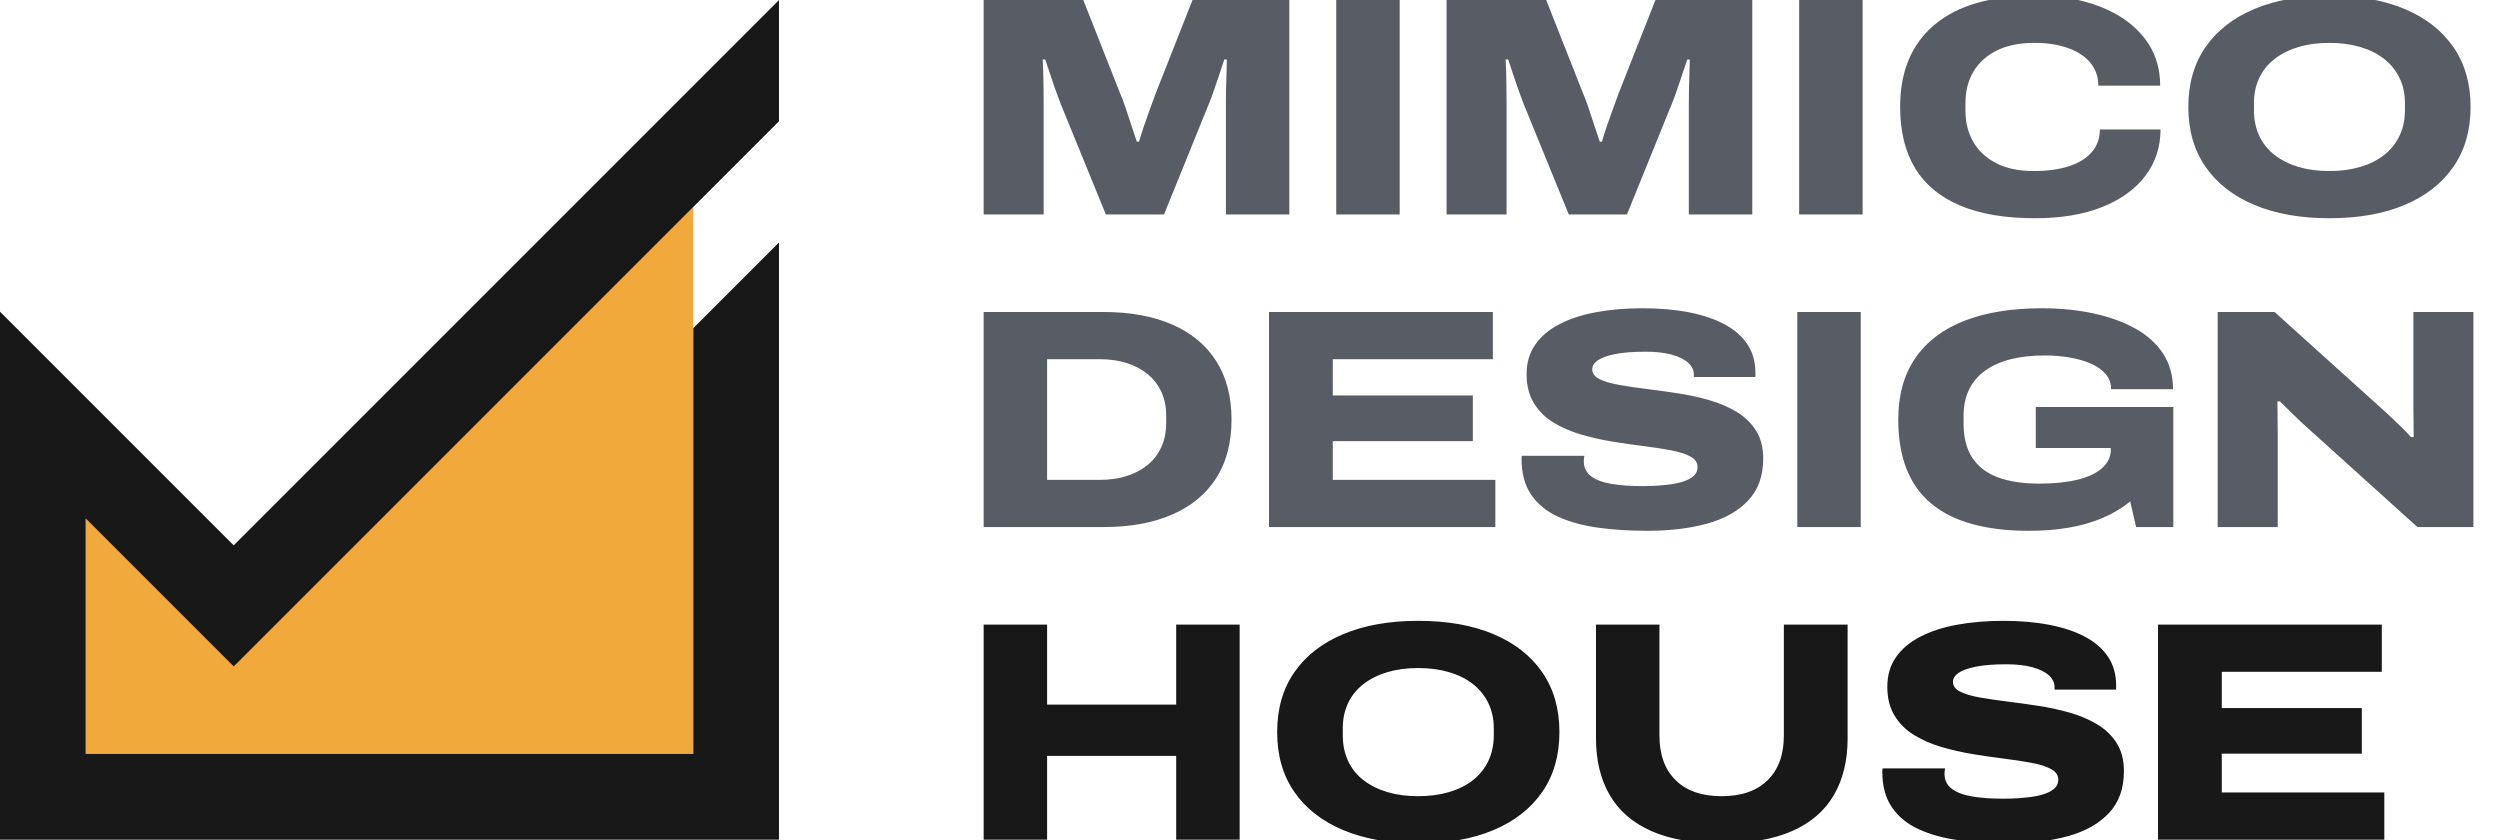
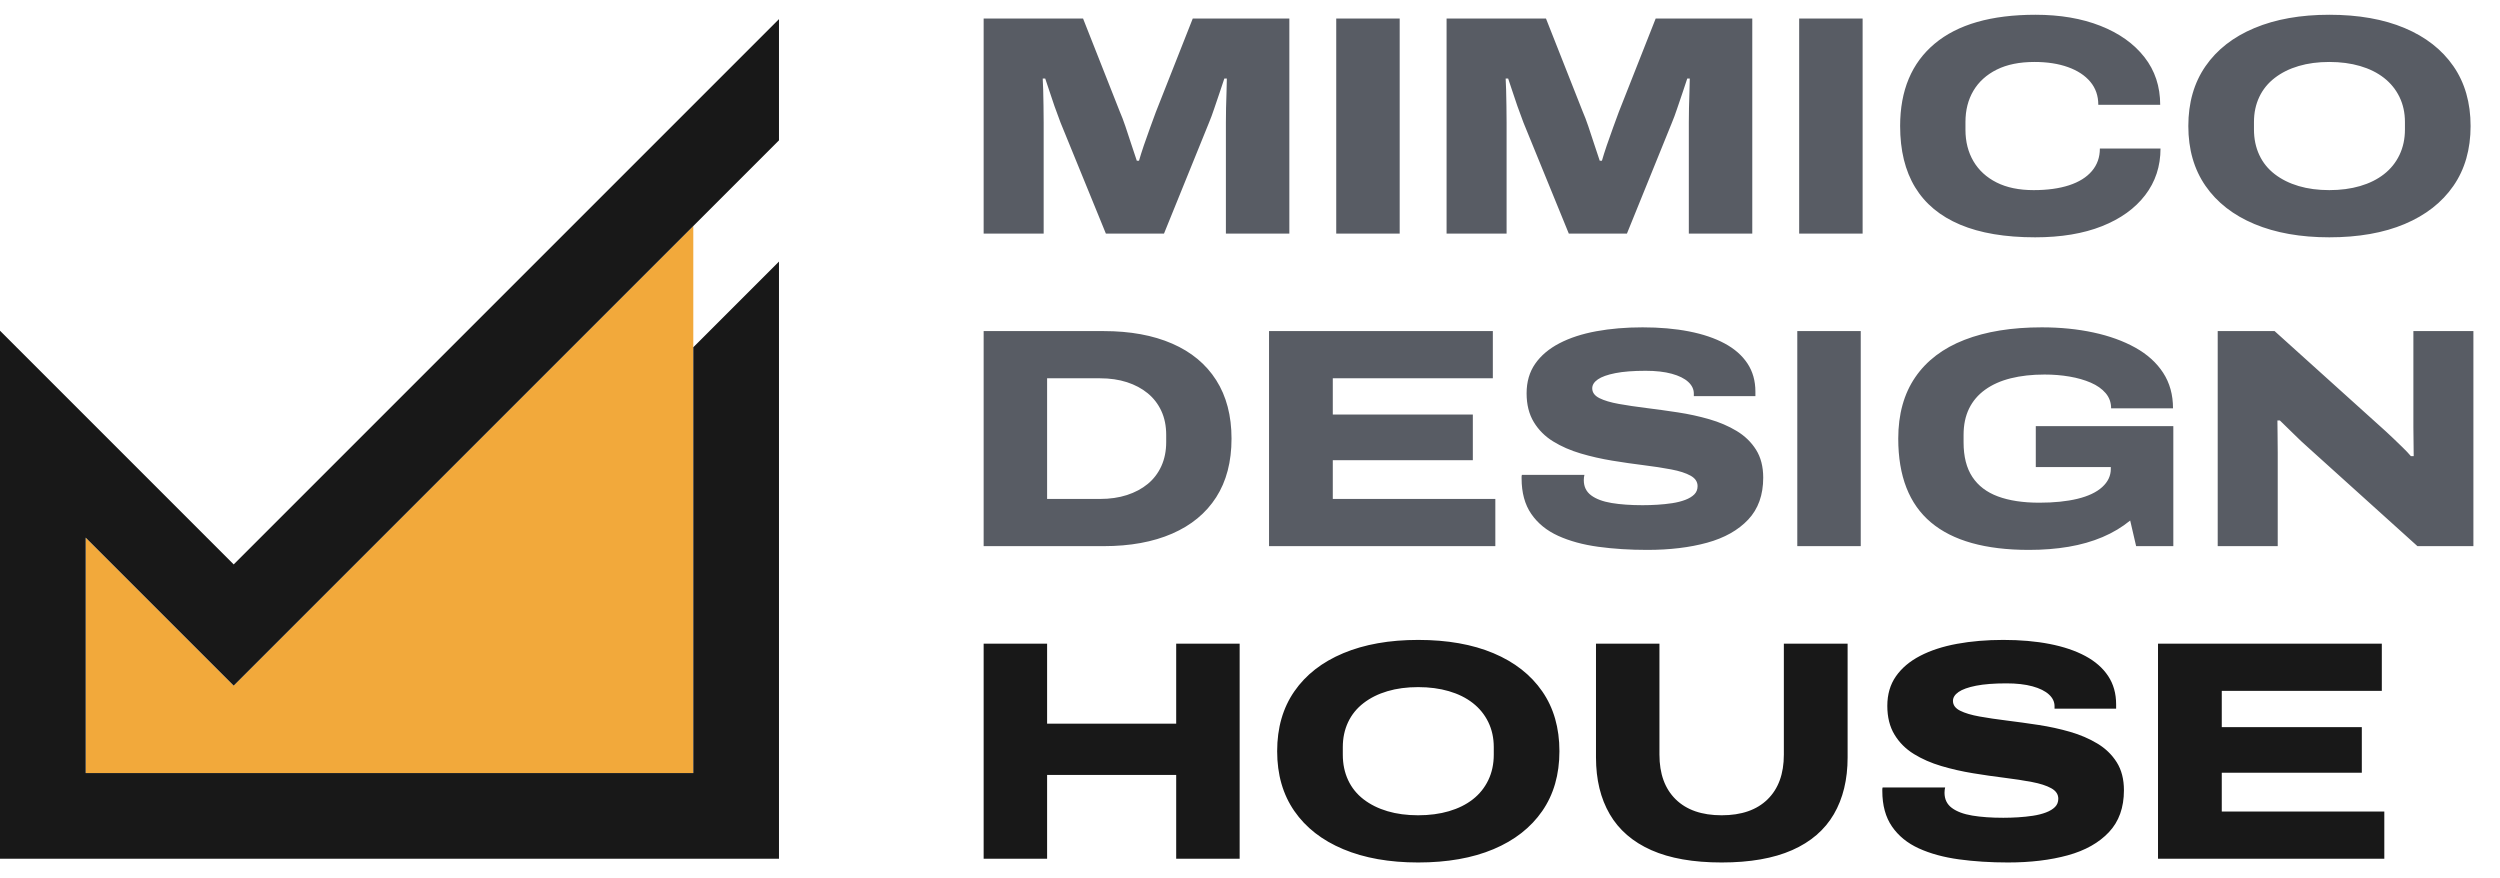
- <svg xmlns="http://www.w3.org/2000/svg" viewBox="0 0 393.05 132.00" width="393" height="132" role="img" aria-label="Mimico Design House">
-   <g transform="translate(0.00 0.00) scale(1.22472)">
-     <path fill="#F2A93B" d="M11 66.56L30 85.56L89 26.56V96.78H11Z" />
-     <path fill="#181818" d="M0 40L30 70L100 0V15.56L30 85.56L11 66.56V96.78H89V42.12L100 31.12V107.78H0Z" />
+ <svg xmlns="http://www.w3.org/2000/svg" viewBox="0 0 393.05 138.00" width="393" height="138" role="img" aria-label="Mimico Design House">
+   <g transform="translate(0 3.00)">
+     <g transform="translate(0.00 0.00) scale(1.22472)">
+       <path fill="#F2A93B" d="M11 66.56L30 85.56L89 26.56V96.78H11Z" />
+       <path fill="#181818" d="M0 40L30 70L100 0V15.56L30 85.56L11 66.56V96.78H89V42.12L100 31.12V107.78H0Z" />
+     </g>
+     <path fill="#585C64" d="M154.649 33.713V-0.098H170.277L176.076 14.596Q176.469 15.48 176.936 16.856Q177.402 18.232 177.869 19.682Q178.336 21.132 178.729 22.262H179.073Q179.368 21.23 179.835 19.854Q180.302 18.478 180.818 17.077Q181.334 15.677 181.727 14.596L187.526 -0.098H202.711V33.713H192.735V16.267Q192.735 15.235 192.76 13.957Q192.784 12.679 192.834 11.45Q192.883 10.222 192.883 9.337H192.49Q192.195 10.271 191.752 11.549Q191.31 12.827 190.892 14.08Q190.475 15.333 190.082 16.267L183.005 33.713H173.864L166.738 16.267Q166.247 14.989 165.78 13.662Q165.313 12.335 164.945 11.18Q164.576 10.025 164.33 9.337H163.937Q163.986 10.025 164.011 11.156Q164.035 12.286 164.06 13.613Q164.085 14.94 164.085 16.267V33.713ZM210.083 33.713V-0.098H220.059V33.713ZM227.431 33.713V-0.098H243.058L248.857 14.596Q249.251 15.48 249.717 16.856Q250.184 18.232 250.651 19.682Q251.118 21.132 251.511 22.262H251.855Q252.15 21.23 252.617 19.854Q253.084 18.478 253.6 17.077Q254.116 15.677 254.509 14.596L260.308 -0.098H275.493V33.713H265.517V16.267Q265.517 15.235 265.542 13.957Q265.566 12.679 265.615 11.45Q265.665 10.222 265.665 9.337H265.271Q264.977 10.271 264.534 11.549Q264.092 12.827 263.674 14.08Q263.257 15.333 262.863 16.267L255.787 33.713H246.646L239.52 16.267Q239.029 14.989 238.562 13.662Q238.095 12.335 237.726 11.18Q237.358 10.025 237.112 9.337H236.719Q236.768 10.025 236.793 11.156Q236.817 12.286 236.842 13.613Q236.866 14.94 236.866 16.267V33.713ZM282.865 33.713V-0.098H292.841V33.713ZM319.968 34.302Q312.892 34.302 308.174 32.312Q303.456 30.322 301.097 26.439Q298.738 22.557 298.738 16.807Q298.738 8.404 304.169 3.858Q309.599 -0.688 320.017 -0.688Q325.816 -0.688 330.239 1.057Q334.662 2.801 337.144 5.971Q339.626 9.141 339.626 13.465H329.895Q329.895 11.352 328.642 9.853Q327.389 8.354 325.128 7.544Q322.868 6.733 319.87 6.733Q316.332 6.733 313.924 7.937Q311.516 9.141 310.262 11.254Q309.009 13.367 309.009 16.168V17.397Q309.009 20.198 310.262 22.336Q311.516 24.474 313.899 25.678Q316.283 26.882 319.723 26.882Q322.966 26.882 325.3 26.12Q327.635 25.358 328.888 23.884Q330.141 22.41 330.141 20.345H339.675Q339.675 24.523 337.267 27.668Q334.859 30.813 330.461 32.558Q326.062 34.302 319.968 34.302ZM366.213 34.302Q359.431 34.302 354.443 32.214Q349.455 30.125 346.752 26.218Q344.049 22.311 344.049 16.807Q344.049 11.303 346.752 7.396Q349.455 3.489 354.443 1.401Q359.431 -0.688 366.213 -0.688Q373.093 -0.688 378.056 1.401Q383.02 3.489 385.723 7.396Q388.426 11.303 388.426 16.807Q388.426 22.311 385.723 26.218Q383.02 30.125 378.056 32.214Q373.093 34.302 366.213 34.302ZM366.213 26.882Q368.866 26.882 371.053 26.243Q373.24 25.604 374.813 24.375Q376.385 23.147 377.245 21.353Q378.105 19.559 378.105 17.348V16.168Q378.105 14.006 377.245 12.237Q376.385 10.468 374.813 9.239Q373.24 8.01 371.053 7.372Q368.866 6.733 366.213 6.733Q363.559 6.733 361.396 7.372Q359.234 8.01 357.637 9.239Q356.04 10.468 355.204 12.237Q354.369 14.006 354.369 16.168V17.348Q354.369 19.559 355.204 21.353Q356.04 23.147 357.637 24.375Q359.234 25.604 361.396 26.243Q363.559 26.882 366.213 26.882Z" />
+     <path fill="#585C64" d="M154.649 82.856V49.045H173.52Q179.761 49.045 184.283 51.011Q188.804 52.977 191.212 56.761Q193.62 60.545 193.62 65.951Q193.62 71.406 191.212 75.165Q188.804 78.925 184.283 80.891Q179.761 82.856 173.52 82.856ZM164.625 75.436H172.93Q175.289 75.436 177.181 74.821Q179.073 74.207 180.449 73.077Q181.825 71.946 182.587 70.276Q183.349 68.605 183.349 66.491V65.361Q183.349 63.248 182.587 61.602Q181.825 59.955 180.449 58.825Q179.073 57.695 177.181 57.08Q175.289 56.466 172.93 56.466H164.625ZM199.517 82.856V49.045H234.704V56.466H209.542V62.167H231.559V69.342H209.542V75.436H235.097V82.856ZM258.981 83.446Q254.853 83.446 251.265 82.955Q247.678 82.463 244.975 81.235Q242.272 80.006 240.749 77.794Q239.225 75.583 239.225 72.192Q239.225 72.094 239.225 71.946Q239.225 71.799 239.274 71.652H249.103Q249.054 71.848 249.029 72.045Q249.005 72.241 249.005 72.487Q249.005 74.01 250.16 74.87Q251.315 75.73 253.379 76.074Q255.443 76.418 258.244 76.418Q259.374 76.418 260.578 76.345Q261.782 76.271 262.913 76.099Q264.043 75.927 264.952 75.583Q265.861 75.239 266.377 74.723Q266.893 74.207 266.893 73.421Q266.893 72.389 265.787 71.774Q264.682 71.16 262.741 70.792Q260.799 70.423 258.416 70.128Q256.032 69.833 253.477 69.415Q250.921 68.998 248.513 68.285Q246.105 67.573 244.189 66.393Q242.272 65.214 241.142 63.346Q240.012 61.479 240.012 58.825Q240.012 56.122 241.363 54.181Q242.714 52.24 245.172 50.962Q247.629 49.684 250.971 49.07Q254.312 48.456 258.244 48.456Q262.274 48.456 265.542 49.095Q268.81 49.733 271.144 50.987Q273.478 52.24 274.732 54.132Q275.985 56.024 275.985 58.579V59.267H266.303V58.874Q266.303 57.842 265.419 57.031Q264.534 56.22 262.839 55.754Q261.143 55.287 258.735 55.287Q255.836 55.287 253.968 55.655Q252.101 56.024 251.216 56.638Q250.332 57.252 250.332 58.039Q250.332 59.022 251.462 59.587Q252.592 60.152 254.509 60.496Q256.426 60.84 258.809 61.135Q261.192 61.43 263.773 61.823Q266.353 62.216 268.736 62.904Q271.12 63.592 273.036 64.747Q274.953 65.902 276.083 67.695Q277.213 69.489 277.213 72.094Q277.213 76.173 274.854 78.679Q272.496 81.185 268.392 82.316Q264.289 83.446 258.981 83.446ZM282.57 82.856V49.045H292.546V82.856ZM318.985 83.446Q308.714 83.446 303.579 79.121Q298.443 74.797 298.443 65.951Q298.443 60.201 301.122 56.294Q303.8 52.387 308.862 50.421Q313.924 48.456 321 48.456Q325.374 48.456 329.134 49.267Q332.893 50.077 335.719 51.65Q338.545 53.223 340.093 55.606Q341.641 57.99 341.641 61.184H331.91Q331.91 59.808 331.05 58.8Q330.19 57.793 328.716 57.154Q327.242 56.515 325.374 56.196Q323.507 55.876 321.443 55.876Q318.494 55.876 316.135 56.466Q313.776 57.056 312.105 58.26Q310.434 59.464 309.574 61.233Q308.714 63.002 308.714 65.361V66.541Q308.714 69.882 310.09 71.971Q311.466 74.06 314.12 75.042Q316.774 76.025 320.607 76.025Q324.096 76.025 326.627 75.411Q329.158 74.797 330.51 73.568Q331.861 72.34 331.861 70.718V70.423H320.067V63.985H341.69V82.856H335.842L334.908 78.827Q332.991 80.399 330.559 81.431Q328.126 82.463 325.227 82.955Q322.327 83.446 318.985 83.446ZM348.668 82.856V49.045H357.612L375.108 64.821Q375.55 65.214 376.262 65.902Q376.975 66.59 377.737 67.327Q378.499 68.064 379.039 68.703H379.481Q379.481 67.818 379.457 66.491Q379.432 65.165 379.432 64.133V49.045H388.868V82.856H380.071L362.969 67.425Q361.79 66.393 360.512 65.115Q359.234 63.838 358.448 63.101H358.055Q358.055 63.739 358.079 65.165Q358.104 66.59 358.104 68.211V82.856Z" />
+     <path fill="#181818" d="M154.649 132.0V98.189H164.625V110.77H184.921V98.189H194.898V132.0H184.921V118.829H164.625V132.0ZM222.959 132.59Q216.177 132.59 211.189 130.501Q206.201 128.413 203.498 124.506Q200.795 120.599 200.795 115.095Q200.795 109.59 203.498 105.684Q206.201 101.777 211.189 99.688Q216.177 97.599 222.959 97.599Q229.839 97.599 234.802 99.688Q239.766 101.777 242.469 105.684Q245.172 109.59 245.172 115.095Q245.172 120.599 242.469 124.506Q239.766 128.413 234.802 130.501Q229.839 132.59 222.959 132.59ZM222.959 125.169Q225.612 125.169 227.799 124.53Q229.986 123.891 231.559 122.663Q233.131 121.434 233.991 119.64Q234.851 117.847 234.851 115.635V114.456Q234.851 112.293 233.991 110.524Q233.131 108.755 231.559 107.526Q229.986 106.298 227.799 105.659Q225.612 105.02 222.959 105.02Q220.305 105.02 218.143 105.659Q215.98 106.298 214.383 107.526Q212.786 108.755 211.95 110.524Q211.115 112.293 211.115 114.456V115.635Q211.115 117.847 211.95 119.64Q212.786 121.434 214.383 122.663Q215.98 123.891 218.143 124.53Q220.305 125.169 222.959 125.169ZM270.677 132.59Q263.994 132.59 259.62 130.649Q255.246 128.707 253.084 124.997Q250.921 121.287 250.921 116.077V98.189H260.898V115.635Q260.898 120.156 263.453 122.663Q266.009 125.169 270.677 125.169Q275.346 125.169 277.901 122.663Q280.457 120.156 280.457 115.635V98.189H290.482V116.077Q290.482 121.287 288.32 124.997Q286.157 128.707 281.759 130.649Q277.361 132.59 270.677 132.59ZM315.693 132.59Q311.565 132.59 307.977 132.098Q304.39 131.607 301.687 130.378Q298.984 129.15 297.461 126.938Q295.937 124.727 295.937 121.336Q295.937 121.238 295.937 121.09Q295.937 120.943 295.986 120.795H305.815Q305.766 120.992 305.741 121.188Q305.717 121.385 305.717 121.631Q305.717 123.154 306.872 124.014Q308.026 124.874 310.09 125.218Q312.155 125.562 314.956 125.562Q316.086 125.562 317.29 125.488Q318.494 125.415 319.624 125.243Q320.755 125.071 321.664 124.727Q322.573 124.383 323.089 123.867Q323.605 123.351 323.605 122.564Q323.605 121.532 322.499 120.918Q321.394 120.304 319.452 119.935Q317.511 119.567 315.128 119.272Q312.744 118.977 310.189 118.559Q307.633 118.141 305.225 117.429Q302.817 116.716 300.901 115.537Q298.984 114.357 297.854 112.49Q296.723 110.622 296.723 107.969Q296.723 105.266 298.075 103.325Q299.426 101.383 301.883 100.106Q304.341 98.828 307.682 98.214Q311.024 97.599 314.956 97.599Q318.985 97.599 322.254 98.238Q325.522 98.877 327.856 100.13Q330.19 101.383 331.443 103.276Q332.697 105.168 332.697 107.723V108.411H323.015V108.018Q323.015 106.986 322.131 106.175Q321.246 105.364 319.551 104.897Q317.855 104.43 315.447 104.43Q312.548 104.43 310.68 104.799Q308.813 105.168 307.928 105.782Q307.044 106.396 307.044 107.182Q307.044 108.165 308.174 108.73Q309.304 109.296 311.221 109.64Q313.137 109.984 315.521 110.278Q317.904 110.573 320.484 110.966Q323.064 111.36 325.448 112.048Q327.831 112.736 329.748 113.891Q331.665 115.045 332.795 116.839Q333.925 118.633 333.925 121.238Q333.925 125.316 331.566 127.823Q329.207 130.329 325.104 131.459Q321 132.59 315.693 132.59ZM339.282 132.0V98.189H374.469V105.61H349.307V111.31H371.324V118.485H349.307V124.579H374.862V132.0Z" />
  </g>
-   <path fill="#585C64" d="M154.649 33.713V-0.098H170.277L176.076 14.596Q176.469 15.48 176.936 16.856Q177.402 18.232 177.869 19.682Q178.336 21.132 178.729 22.262H179.073Q179.368 21.23 179.835 19.854Q180.302 18.478 180.818 17.077Q181.334 15.677 181.727 14.596L187.526 -0.098H202.711V33.713H192.735V16.267Q192.735 15.235 192.76 13.957Q192.784 12.679 192.834 11.45Q192.883 10.222 192.883 9.337H192.49Q192.195 10.271 191.752 11.549Q191.31 12.827 190.892 14.08Q190.475 15.333 190.082 16.267L183.005 33.713H173.864L166.738 16.267Q166.247 14.989 165.78 13.662Q165.313 12.335 164.945 11.18Q164.576 10.025 164.33 9.337H163.937Q163.986 10.025 164.011 11.156Q164.035 12.286 164.06 13.613Q164.085 14.94 164.085 16.267V33.713ZM210.083 33.713V-0.098H220.059V33.713ZM227.431 33.713V-0.098H243.058L248.857 14.596Q249.251 15.48 249.717 16.856Q250.184 18.232 250.651 19.682Q251.118 21.132 251.511 22.262H251.855Q252.15 21.23 252.617 19.854Q253.084 18.478 253.6 17.077Q254.116 15.677 254.509 14.596L260.308 -0.098H275.493V33.713H265.517V16.267Q265.517 15.235 265.542 13.957Q265.566 12.679 265.615 11.45Q265.665 10.222 265.665 9.337H265.271Q264.977 10.271 264.534 11.549Q264.092 12.827 263.674 14.08Q263.257 15.333 262.863 16.267L255.787 33.713H246.646L239.52 16.267Q239.029 14.989 238.562 13.662Q238.095 12.335 237.726 11.18Q237.358 10.025 237.112 9.337H236.719Q236.768 10.025 236.793 11.156Q236.817 12.286 236.842 13.613Q236.866 14.94 236.866 16.267V33.713ZM282.865 33.713V-0.098H292.841V33.713ZM319.968 34.302Q312.892 34.302 308.174 32.312Q303.456 30.322 301.097 26.439Q298.738 22.557 298.738 16.807Q298.738 8.404 304.169 3.858Q309.599 -0.688 320.017 -0.688Q325.816 -0.688 330.239 1.057Q334.662 2.801 337.144 5.971Q339.626 9.141 339.626 13.465H329.895Q329.895 11.352 328.642 9.853Q327.389 8.354 325.128 7.544Q322.868 6.733 319.87 6.733Q316.332 6.733 313.924 7.937Q311.516 9.141 310.262 11.254Q309.009 13.367 309.009 16.168V17.397Q309.009 20.198 310.262 22.336Q311.516 24.474 313.899 25.678Q316.283 26.882 319.723 26.882Q322.966 26.882 325.3 26.12Q327.635 25.358 328.888 23.884Q330.141 22.41 330.141 20.345H339.675Q339.675 24.523 337.267 27.668Q334.859 30.813 330.461 32.558Q326.062 34.302 319.968 34.302ZM366.213 34.302Q359.431 34.302 354.443 32.214Q349.455 30.125 346.752 26.218Q344.049 22.311 344.049 16.807Q344.049 11.303 346.752 7.396Q349.455 3.489 354.443 1.401Q359.431 -0.688 366.213 -0.688Q373.093 -0.688 378.056 1.401Q383.02 3.489 385.723 7.396Q388.426 11.303 388.426 16.807Q388.426 22.311 385.723 26.218Q383.02 30.125 378.056 32.214Q373.093 34.302 366.213 34.302ZM366.213 26.882Q368.866 26.882 371.053 26.243Q373.24 25.604 374.813 24.375Q376.385 23.147 377.245 21.353Q378.105 19.559 378.105 17.348V16.168Q378.105 14.006 377.245 12.237Q376.385 10.468 374.813 9.239Q373.24 8.01 371.053 7.372Q368.866 6.733 366.213 6.733Q363.559 6.733 361.396 7.372Q359.234 8.01 357.637 9.239Q356.04 10.468 355.204 12.237Q354.369 14.006 354.369 16.168V17.348Q354.369 19.559 355.204 21.353Q356.04 23.147 357.637 24.375Q359.234 25.604 361.396 26.243Q363.559 26.882 366.213 26.882Z" />
-   <path fill="#585C64" d="M154.649 82.856V49.045H173.52Q179.761 49.045 184.283 51.011Q188.804 52.977 191.212 56.761Q193.62 60.545 193.62 65.951Q193.62 71.406 191.212 75.165Q188.804 78.925 184.283 80.891Q179.761 82.856 173.52 82.856ZM164.625 75.436H172.93Q175.289 75.436 177.181 74.821Q179.073 74.207 180.449 73.077Q181.825 71.946 182.587 70.276Q183.349 68.605 183.349 66.491V65.361Q183.349 63.248 182.587 61.602Q181.825 59.955 180.449 58.825Q179.073 57.695 177.181 57.08Q175.289 56.466 172.93 56.466H164.625ZM199.517 82.856V49.045H234.704V56.466H209.542V62.167H231.559V69.342H209.542V75.436H235.097V82.856ZM258.981 83.446Q254.853 83.446 251.265 82.955Q247.678 82.463 244.975 81.235Q242.272 80.006 240.749 77.794Q239.225 75.583 239.225 72.192Q239.225 72.094 239.225 71.946Q239.225 71.799 239.274 71.652H249.103Q249.054 71.848 249.029 72.045Q249.005 72.241 249.005 72.487Q249.005 74.01 250.16 74.87Q251.315 75.73 253.379 76.074Q255.443 76.418 258.244 76.418Q259.374 76.418 260.578 76.345Q261.782 76.271 262.913 76.099Q264.043 75.927 264.952 75.583Q265.861 75.239 266.377 74.723Q266.893 74.207 266.893 73.421Q266.893 72.389 265.787 71.774Q264.682 71.16 262.741 70.792Q260.799 70.423 258.416 70.128Q256.032 69.833 253.477 69.415Q250.921 68.998 248.513 68.285Q246.105 67.573 244.189 66.393Q242.272 65.214 241.142 63.346Q240.012 61.479 240.012 58.825Q240.012 56.122 241.363 54.181Q242.714 52.24 245.172 50.962Q247.629 49.684 250.971 49.07Q254.312 48.456 258.244 48.456Q262.274 48.456 265.542 49.095Q268.81 49.733 271.144 50.987Q273.478 52.24 274.732 54.132Q275.985 56.024 275.985 58.579V59.267H266.303V58.874Q266.303 57.842 265.419 57.031Q264.534 56.22 262.839 55.754Q261.143 55.287 258.735 55.287Q255.836 55.287 253.968 55.655Q252.101 56.024 251.216 56.638Q250.332 57.252 250.332 58.039Q250.332 59.022 251.462 59.587Q252.592 60.152 254.509 60.496Q256.426 60.84 258.809 61.135Q261.192 61.43 263.773 61.823Q266.353 62.216 268.736 62.904Q271.12 63.592 273.036 64.747Q274.953 65.902 276.083 67.695Q277.213 69.489 277.213 72.094Q277.213 76.173 274.854 78.679Q272.496 81.185 268.392 82.316Q264.289 83.446 258.981 83.446ZM282.57 82.856V49.045H292.546V82.856ZM318.985 83.446Q308.714 83.446 303.579 79.121Q298.443 74.797 298.443 65.951Q298.443 60.201 301.122 56.294Q303.8 52.387 308.862 50.421Q313.924 48.456 321 48.456Q325.374 48.456 329.134 49.267Q332.893 50.077 335.719 51.65Q338.545 53.223 340.093 55.606Q341.641 57.99 341.641 61.184H331.91Q331.91 59.808 331.05 58.8Q330.19 57.793 328.716 57.154Q327.242 56.515 325.374 56.196Q323.507 55.876 321.443 55.876Q318.494 55.876 316.135 56.466Q313.776 57.056 312.105 58.26Q310.434 59.464 309.574 61.233Q308.714 63.002 308.714 65.361V66.541Q308.714 69.882 310.09 71.971Q311.466 74.06 314.12 75.042Q316.774 76.025 320.607 76.025Q324.096 76.025 326.627 75.411Q329.158 74.797 330.51 73.568Q331.861 72.34 331.861 70.718V70.423H320.067V63.985H341.69V82.856H335.842L334.908 78.827Q332.991 80.399 330.559 81.431Q328.126 82.463 325.227 82.955Q322.327 83.446 318.985 83.446ZM348.668 82.856V49.045H357.612L375.108 64.821Q375.55 65.214 376.262 65.902Q376.975 66.59 377.737 67.327Q378.499 68.064 379.039 68.703H379.481Q379.481 67.818 379.457 66.491Q379.432 65.165 379.432 64.133V49.045H388.868V82.856H380.071L362.969 67.425Q361.79 66.393 360.512 65.115Q359.234 63.838 358.448 63.101H358.055Q358.055 63.739 358.079 65.165Q358.104 66.59 358.104 68.211V82.856Z" />
-   <path fill="#181818" d="M154.649 132.0V98.189H164.625V110.77H184.921V98.189H194.898V132.0H184.921V118.829H164.625V132.0ZM222.959 132.59Q216.177 132.59 211.189 130.501Q206.201 128.413 203.498 124.506Q200.795 120.599 200.795 115.095Q200.795 109.59 203.498 105.684Q206.201 101.777 211.189 99.688Q216.177 97.599 222.959 97.599Q229.839 97.599 234.802 99.688Q239.766 101.777 242.469 105.684Q245.172 109.59 245.172 115.095Q245.172 120.599 242.469 124.506Q239.766 128.413 234.802 130.501Q229.839 132.59 222.959 132.59ZM222.959 125.169Q225.612 125.169 227.799 124.53Q229.986 123.891 231.559 122.663Q233.131 121.434 233.991 119.64Q234.851 117.847 234.851 115.635V114.456Q234.851 112.293 233.991 110.524Q233.131 108.755 231.559 107.526Q229.986 106.298 227.799 105.659Q225.612 105.02 222.959 105.02Q220.305 105.02 218.143 105.659Q215.98 106.298 214.383 107.526Q212.786 108.755 211.95 110.524Q211.115 112.293 211.115 114.456V115.635Q211.115 117.847 211.95 119.64Q212.786 121.434 214.383 122.663Q215.98 123.891 218.143 124.53Q220.305 125.169 222.959 125.169ZM270.677 132.59Q263.994 132.59 259.62 130.649Q255.246 128.707 253.084 124.997Q250.921 121.287 250.921 116.077V98.189H260.898V115.635Q260.898 120.156 263.453 122.663Q266.009 125.169 270.677 125.169Q275.346 125.169 277.901 122.663Q280.457 120.156 280.457 115.635V98.189H290.482V116.077Q290.482 121.287 288.32 124.997Q286.157 128.707 281.759 130.649Q277.361 132.59 270.677 132.59ZM315.693 132.59Q311.565 132.59 307.977 132.098Q304.39 131.607 301.687 130.378Q298.984 129.15 297.461 126.938Q295.937 124.727 295.937 121.336Q295.937 121.238 295.937 121.09Q295.937 120.943 295.986 120.795H305.815Q305.766 120.992 305.741 121.188Q305.717 121.385 305.717 121.631Q305.717 123.154 306.872 124.014Q308.026 124.874 310.09 125.218Q312.155 125.562 314.956 125.562Q316.086 125.562 317.29 125.488Q318.494 125.415 319.624 125.243Q320.755 125.071 321.664 124.727Q322.573 124.383 323.089 123.867Q323.605 123.351 323.605 122.564Q323.605 121.532 322.499 120.918Q321.394 120.304 319.452 119.935Q317.511 119.567 315.128 119.272Q312.744 118.977 310.189 118.559Q307.633 118.141 305.225 117.429Q302.817 116.716 300.901 115.537Q298.984 114.357 297.854 112.49Q296.723 110.622 296.723 107.969Q296.723 105.266 298.075 103.325Q299.426 101.383 301.883 100.106Q304.341 98.828 307.682 98.214Q311.024 97.599 314.956 97.599Q318.985 97.599 322.254 98.238Q325.522 98.877 327.856 100.13Q330.19 101.383 331.443 103.276Q332.697 105.168 332.697 107.723V108.411H323.015V108.018Q323.015 106.986 322.131 106.175Q321.246 105.364 319.551 104.897Q317.855 104.43 315.447 104.43Q312.548 104.43 310.68 104.799Q308.813 105.168 307.928 105.782Q307.044 106.396 307.044 107.182Q307.044 108.165 308.174 108.73Q309.304 109.296 311.221 109.64Q313.137 109.984 315.521 110.278Q317.904 110.573 320.484 110.966Q323.064 111.36 325.448 112.048Q327.831 112.736 329.748 113.891Q331.665 115.045 332.795 116.839Q333.925 118.633 333.925 121.238Q333.925 125.316 331.566 127.823Q329.207 130.329 325.104 131.459Q321 132.59 315.693 132.59ZM339.282 132.0V98.189H374.469V105.61H349.307V111.31H371.324V118.485H349.307V124.579H374.862V132.0Z" />
</svg>
